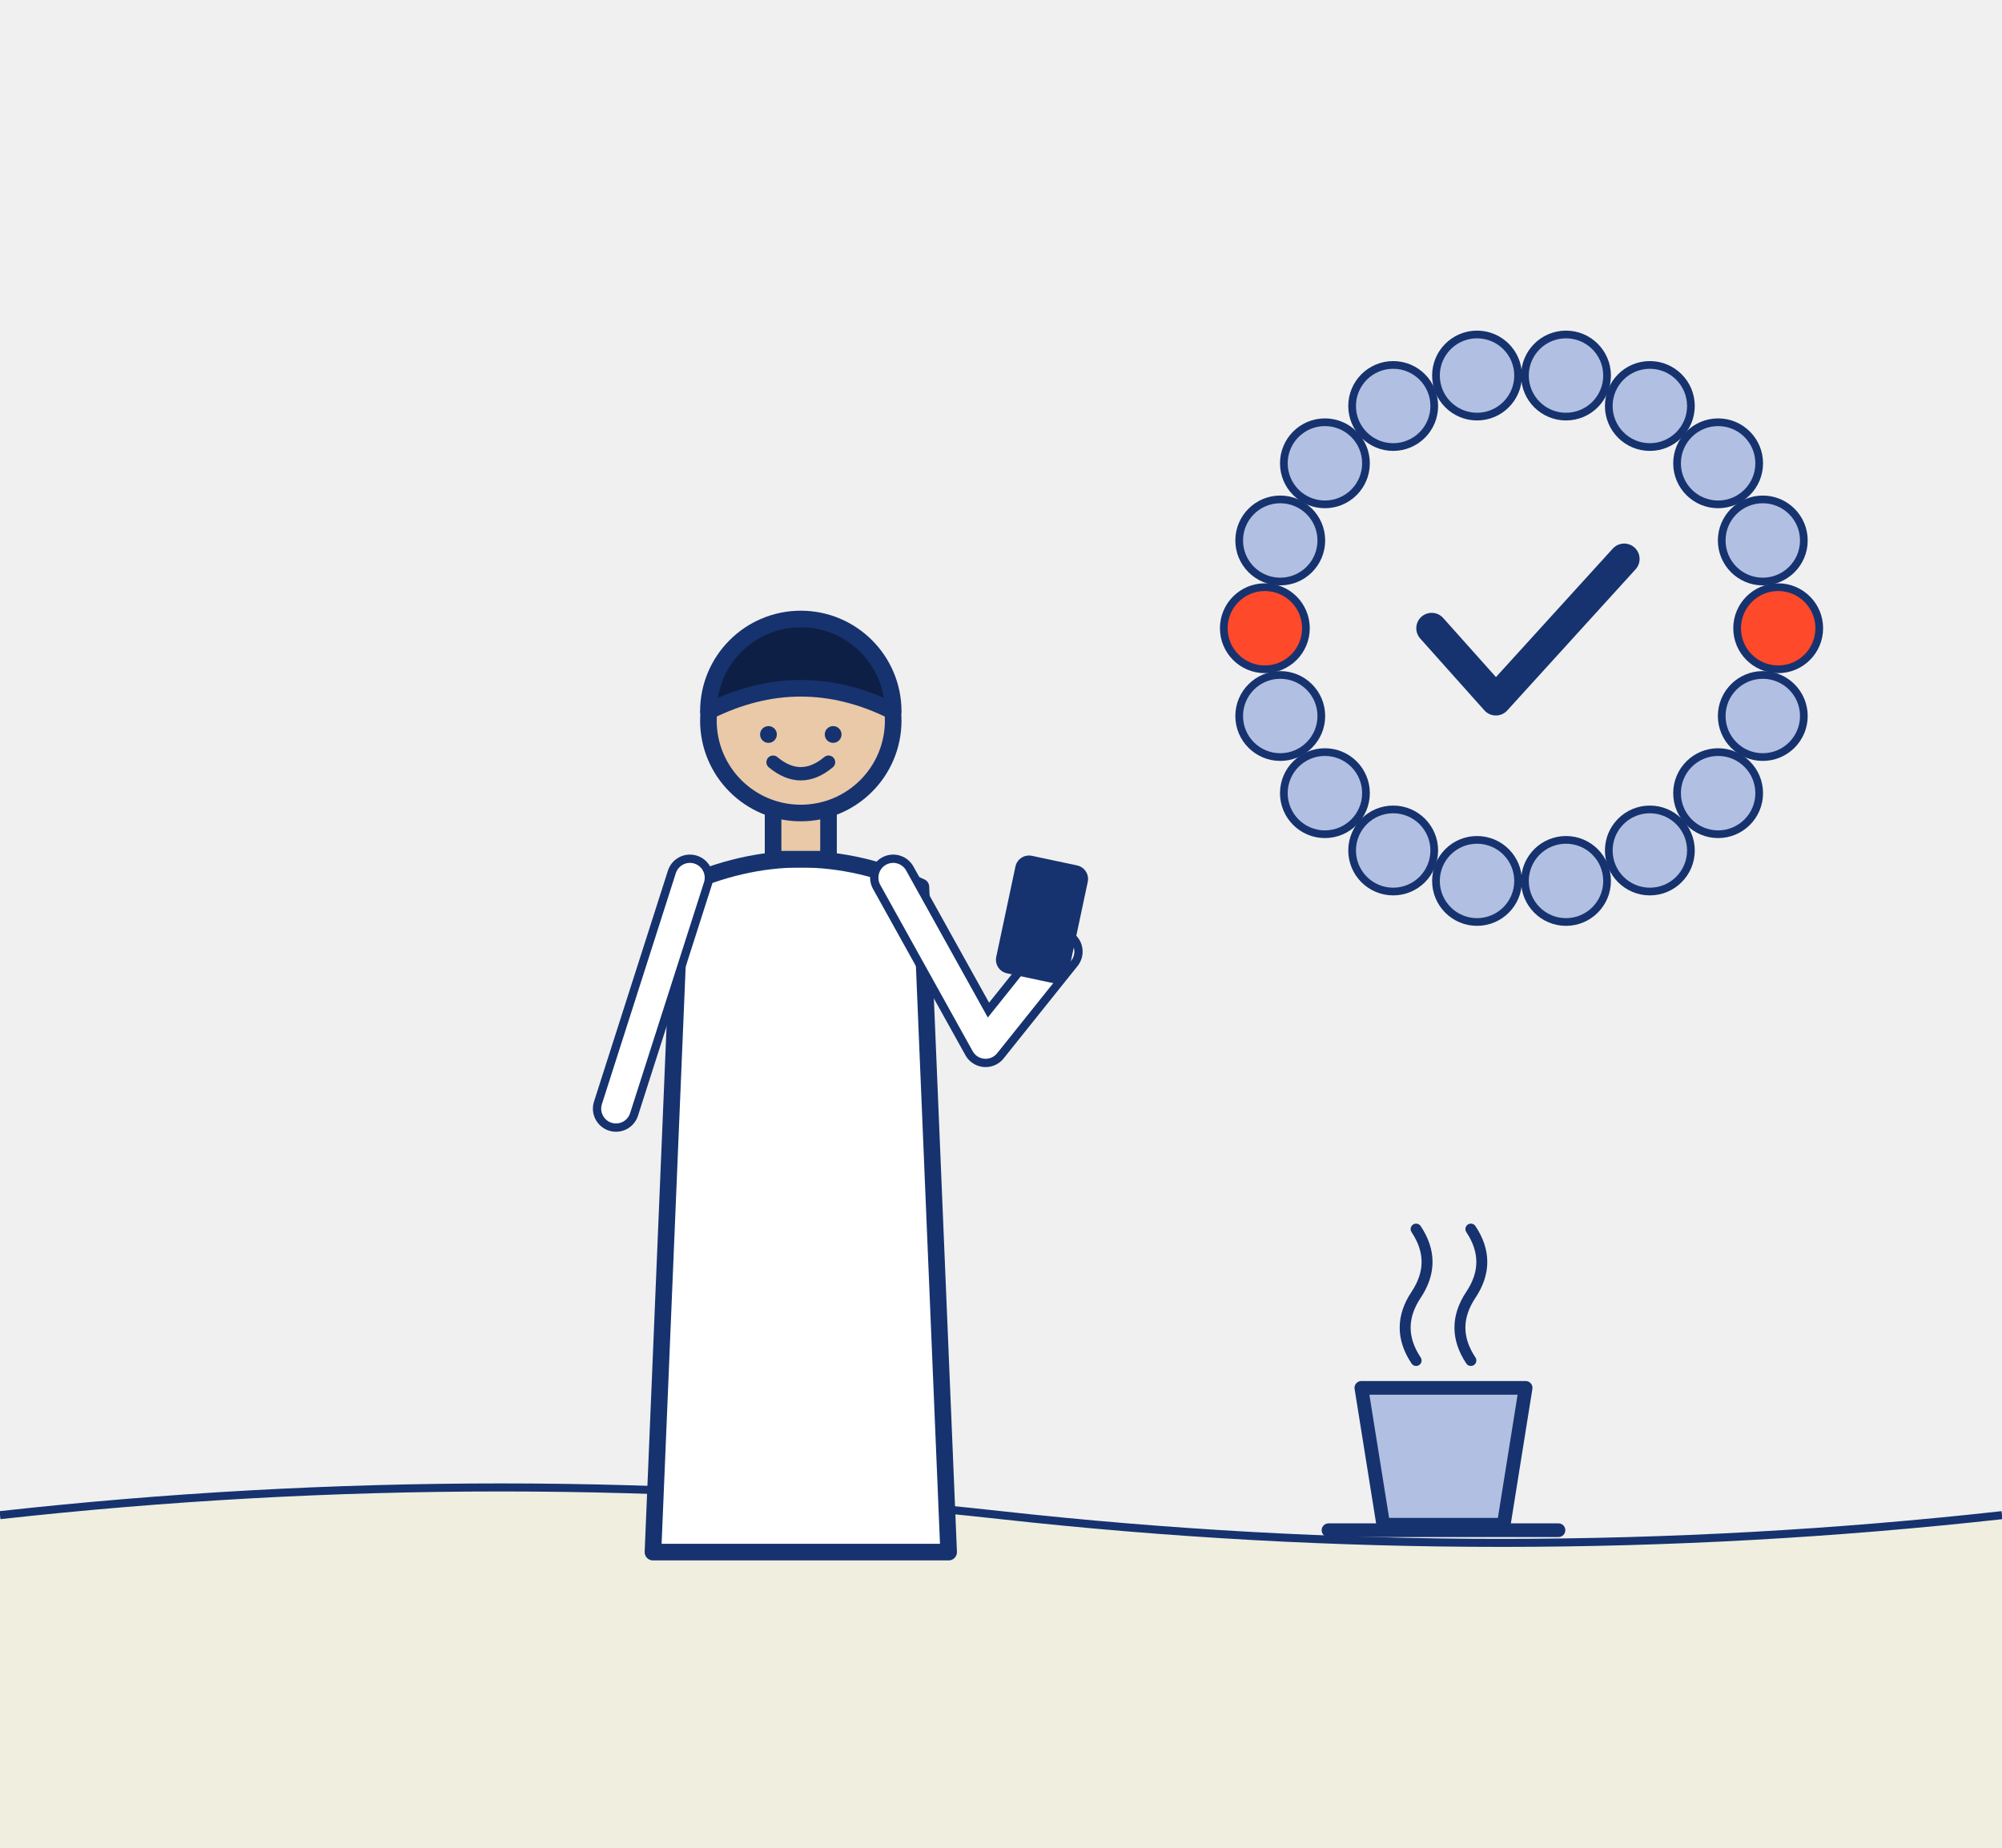
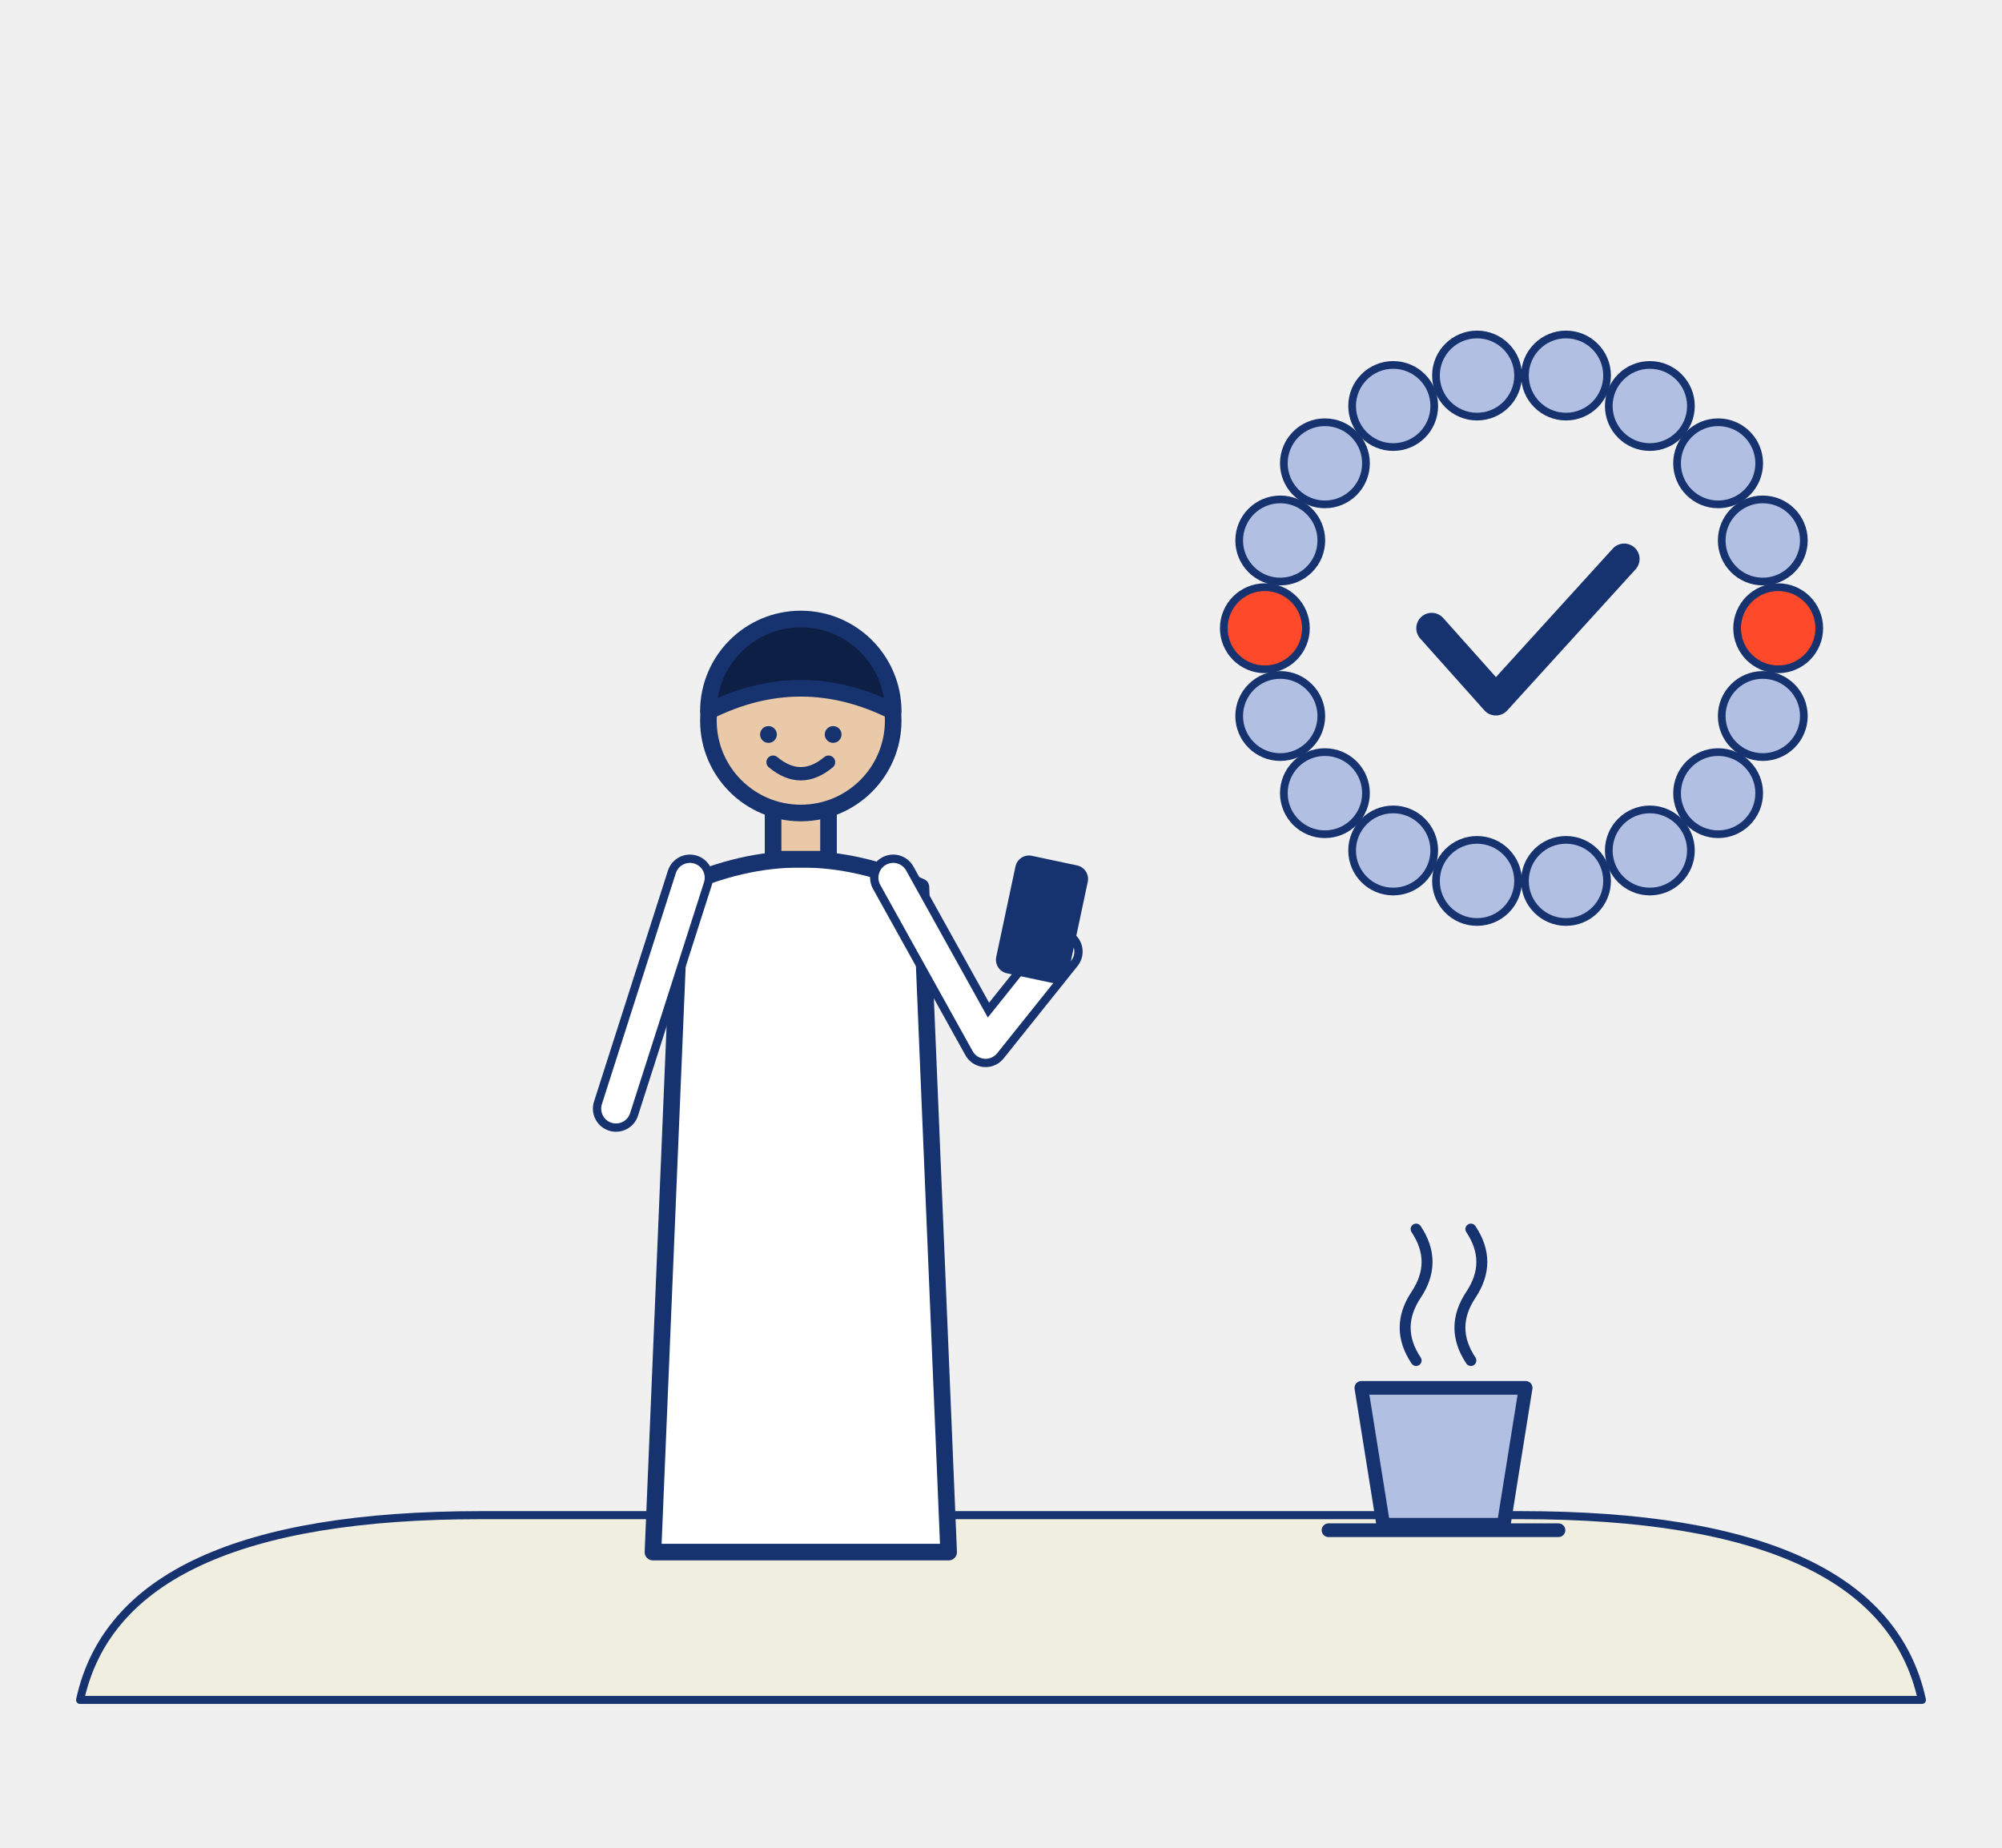
<svg xmlns="http://www.w3.org/2000/svg" viewBox="0 0 1170 1080" width="1170" height="1080">
-   <path d="M0 885.6q292.5 -32.4 585.0 0t585.0 0V1080H0z" fill="#F0EEDF" />
-   <path d="M0 885.6q292.5 -32.4 585.0 0t585.0 0" fill="none" stroke="#16336F" stroke-width="4.7" />
+   <path d="M46.8 993.6q23.4 -108.0 234.0 -108.0h608.4q210.6 0 234.0 108.0z" fill="#F0EEDF" stroke="#16336F" stroke-width="4.7" stroke-linejoin="round" />
  <path d="M381.6 907.2l16.2-388.8q70.2-32.4 140.4 0l16.2 388.8z" fill="#FFFFFF" stroke="#16336F" stroke-width="9.7" stroke-linejoin="round" />
  <rect x="451.8" y="459.0" width="32.4" height="43.2" fill="#E9C9A8" stroke="#16336F" stroke-width="9.7" />
  <circle cx="468.0" cy="421.2" r="54.0" fill="#E9C9A8" stroke="#16336F" stroke-width="9.7" />
  <path d="M414.0 415.8a54.0 54.0 0 0 1 108.0 0q-54.0-27.0 -108.0 0z" fill="#0E1F45" stroke="#16336F" stroke-width="9.7" stroke-linejoin="round" />
  <circle cx="449.1" cy="429.3" r="4.9" fill="#16336F" />
  <circle cx="486.9" cy="429.3" r="4.9" fill="#16336F" />
  <path d="M451.8 445.5q16.2 13.5 32.4 0" fill="none" stroke="#16336F" stroke-width="7.8" stroke-linecap="round" />
  <path d="M522.0 513.0l54.0 97.2l43.2-54.0" fill="none" stroke="#16336F" stroke-width="27.0" stroke-linecap="round" stroke-linejoin="round" />
  <path d="M522.0 513.0l54.0 97.2l43.2-54.0" fill="none" stroke="#FFFFFF" stroke-width="17.3" stroke-linecap="round" stroke-linejoin="round" />
  <rect x="586.8" y="502.2" width="43.2" height="70.2" rx="8.1" fill="#16336F" transform="rotate(12 608.4 540.0)" />
  <path d="M403.2 513.0l-43.2 135.0" stroke="#16336F" stroke-width="27.0" stroke-linecap="round" />
  <path d="M403.2 513.0l-43.2 135.0" stroke="#FFFFFF" stroke-width="17.3" stroke-linecap="round" />
  <path d="M795.6 811.2h96.0l-12.8 80.0h-70.4z" fill="#B1BFE2" stroke="#16336F" stroke-width="8.0" stroke-linejoin="round" />
  <path d="M776.4 894.4h134.4" stroke="#16336F" stroke-width="8.0" stroke-linecap="round" />
  <path d="M827.6 795.2q-12.8-19.2 0-38.4q12.8-19.2 0-38.4" fill="none" stroke="#16336F" stroke-width="6.4" stroke-linecap="round" />
  <path d="M859.6 795.2q-12.8-19.2 0-38.4q12.8-19.2 0-38.4" fill="none" stroke="#16336F" stroke-width="6.4" stroke-linecap="round" />
  <circle cx="1039.2" cy="367.2" r="24.0" fill="#FE492A" stroke="#16336F" stroke-width="4.5" />
  <circle cx="1030.2" cy="418.5" r="24.0" fill="#B1BFE2" stroke="#16336F" stroke-width="4.5" />
  <circle cx="1004.1" cy="463.6" r="24.0" fill="#B1BFE2" stroke="#16336F" stroke-width="4.5" />
  <circle cx="964.2" cy="497.1" r="24.0" fill="#B1BFE2" stroke="#16336F" stroke-width="4.5" />
  <circle cx="915.2" cy="514.9" r="24.0" fill="#B1BFE2" stroke="#16336F" stroke-width="4.5" />
  <circle cx="863.2" cy="514.9" r="24.0" fill="#B1BFE2" stroke="#16336F" stroke-width="4.5" />
  <circle cx="814.2" cy="497.1" r="24.0" fill="#B1BFE2" stroke="#16336F" stroke-width="4.5" />
  <circle cx="774.3" cy="463.6" r="24.0" fill="#B1BFE2" stroke="#16336F" stroke-width="4.5" />
  <circle cx="748.2" cy="418.5" r="24.0" fill="#B1BFE2" stroke="#16336F" stroke-width="4.5" />
  <circle cx="739.2" cy="367.2" r="24.0" fill="#FE492A" stroke="#16336F" stroke-width="4.5" />
  <circle cx="748.2" cy="315.9" r="24.0" fill="#B1BFE2" stroke="#16336F" stroke-width="4.5" />
  <circle cx="774.3" cy="270.8" r="24.0" fill="#B1BFE2" stroke="#16336F" stroke-width="4.5" />
  <circle cx="814.2" cy="237.3" r="24.0" fill="#B1BFE2" stroke="#16336F" stroke-width="4.5" />
  <circle cx="863.2" cy="219.5" r="24.0" fill="#B1BFE2" stroke="#16336F" stroke-width="4.5" />
  <circle cx="915.2" cy="219.5" r="24.0" fill="#B1BFE2" stroke="#16336F" stroke-width="4.5" />
  <circle cx="964.2" cy="237.3" r="24.0" fill="#B1BFE2" stroke="#16336F" stroke-width="4.5" />
  <circle cx="1004.1" cy="270.8" r="24.0" fill="#B1BFE2" stroke="#16336F" stroke-width="4.5" />
  <circle cx="1030.2" cy="315.9" r="24.0" fill="#B1BFE2" stroke="#16336F" stroke-width="4.5" />
  <path d="M836.7 367.2l37.5 42.0l75.0-82.5" fill="none" stroke="#16336F" stroke-width="18.0" stroke-linecap="round" stroke-linejoin="round" />
</svg>
